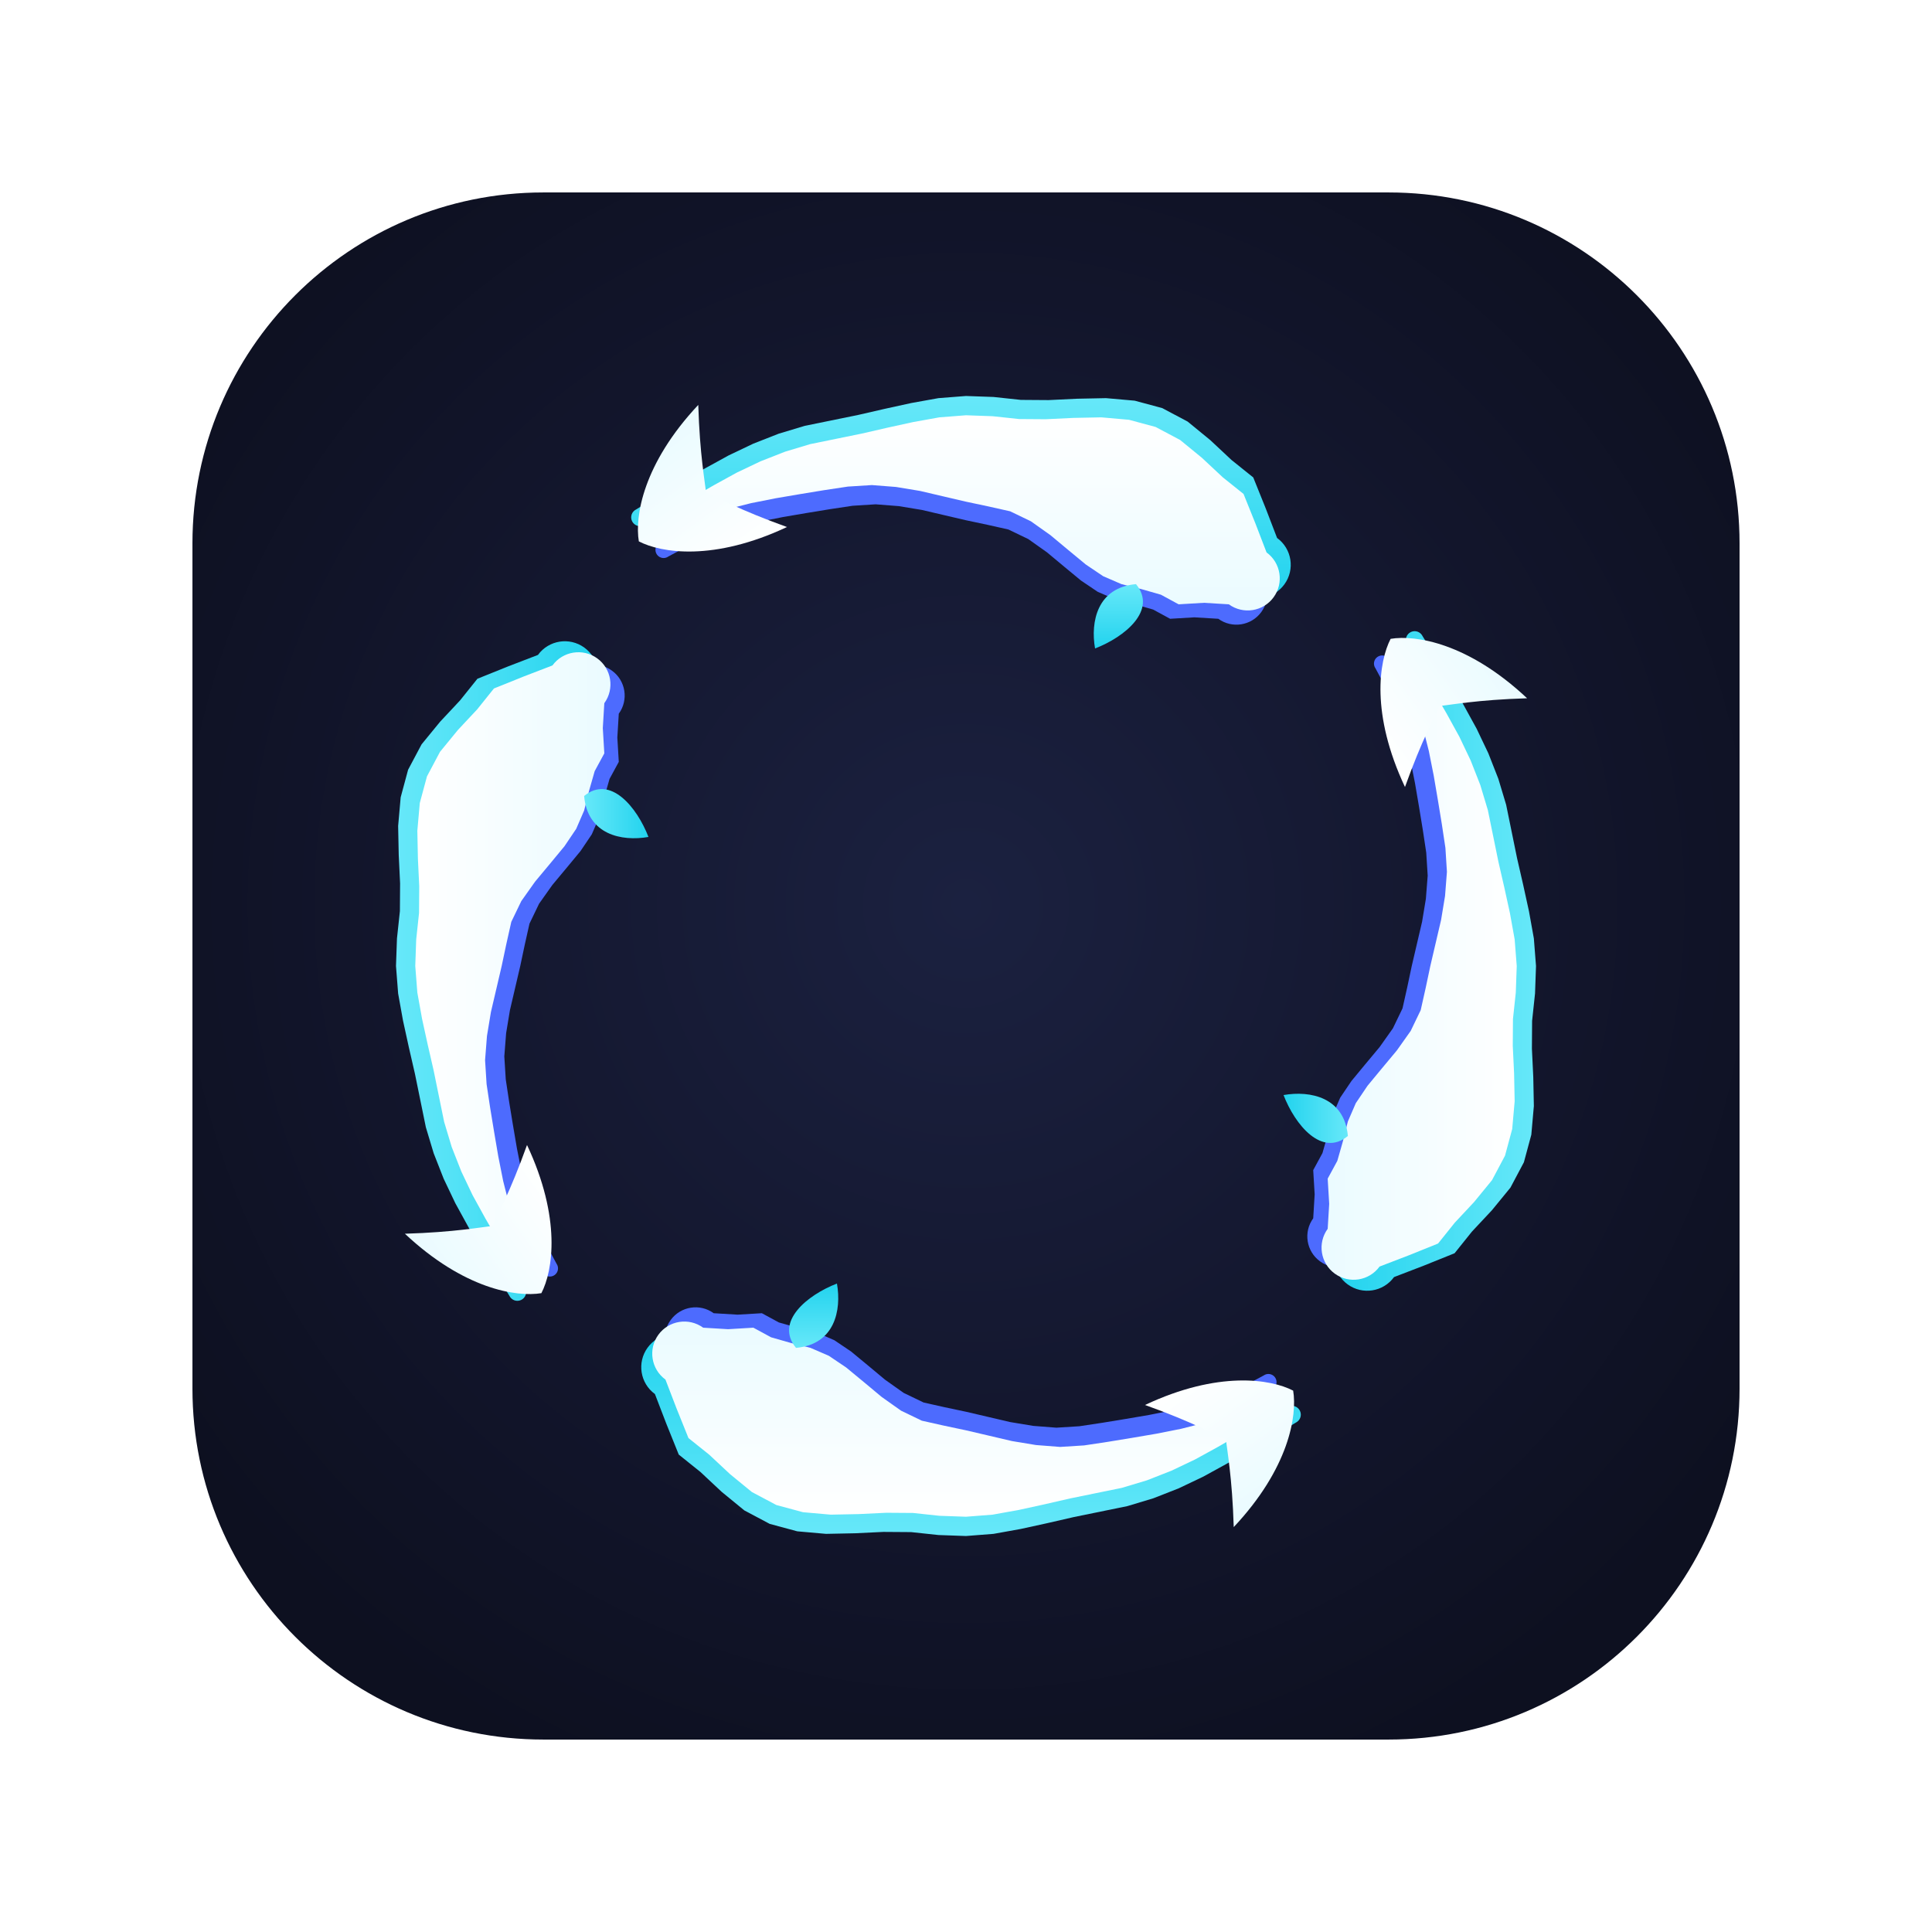
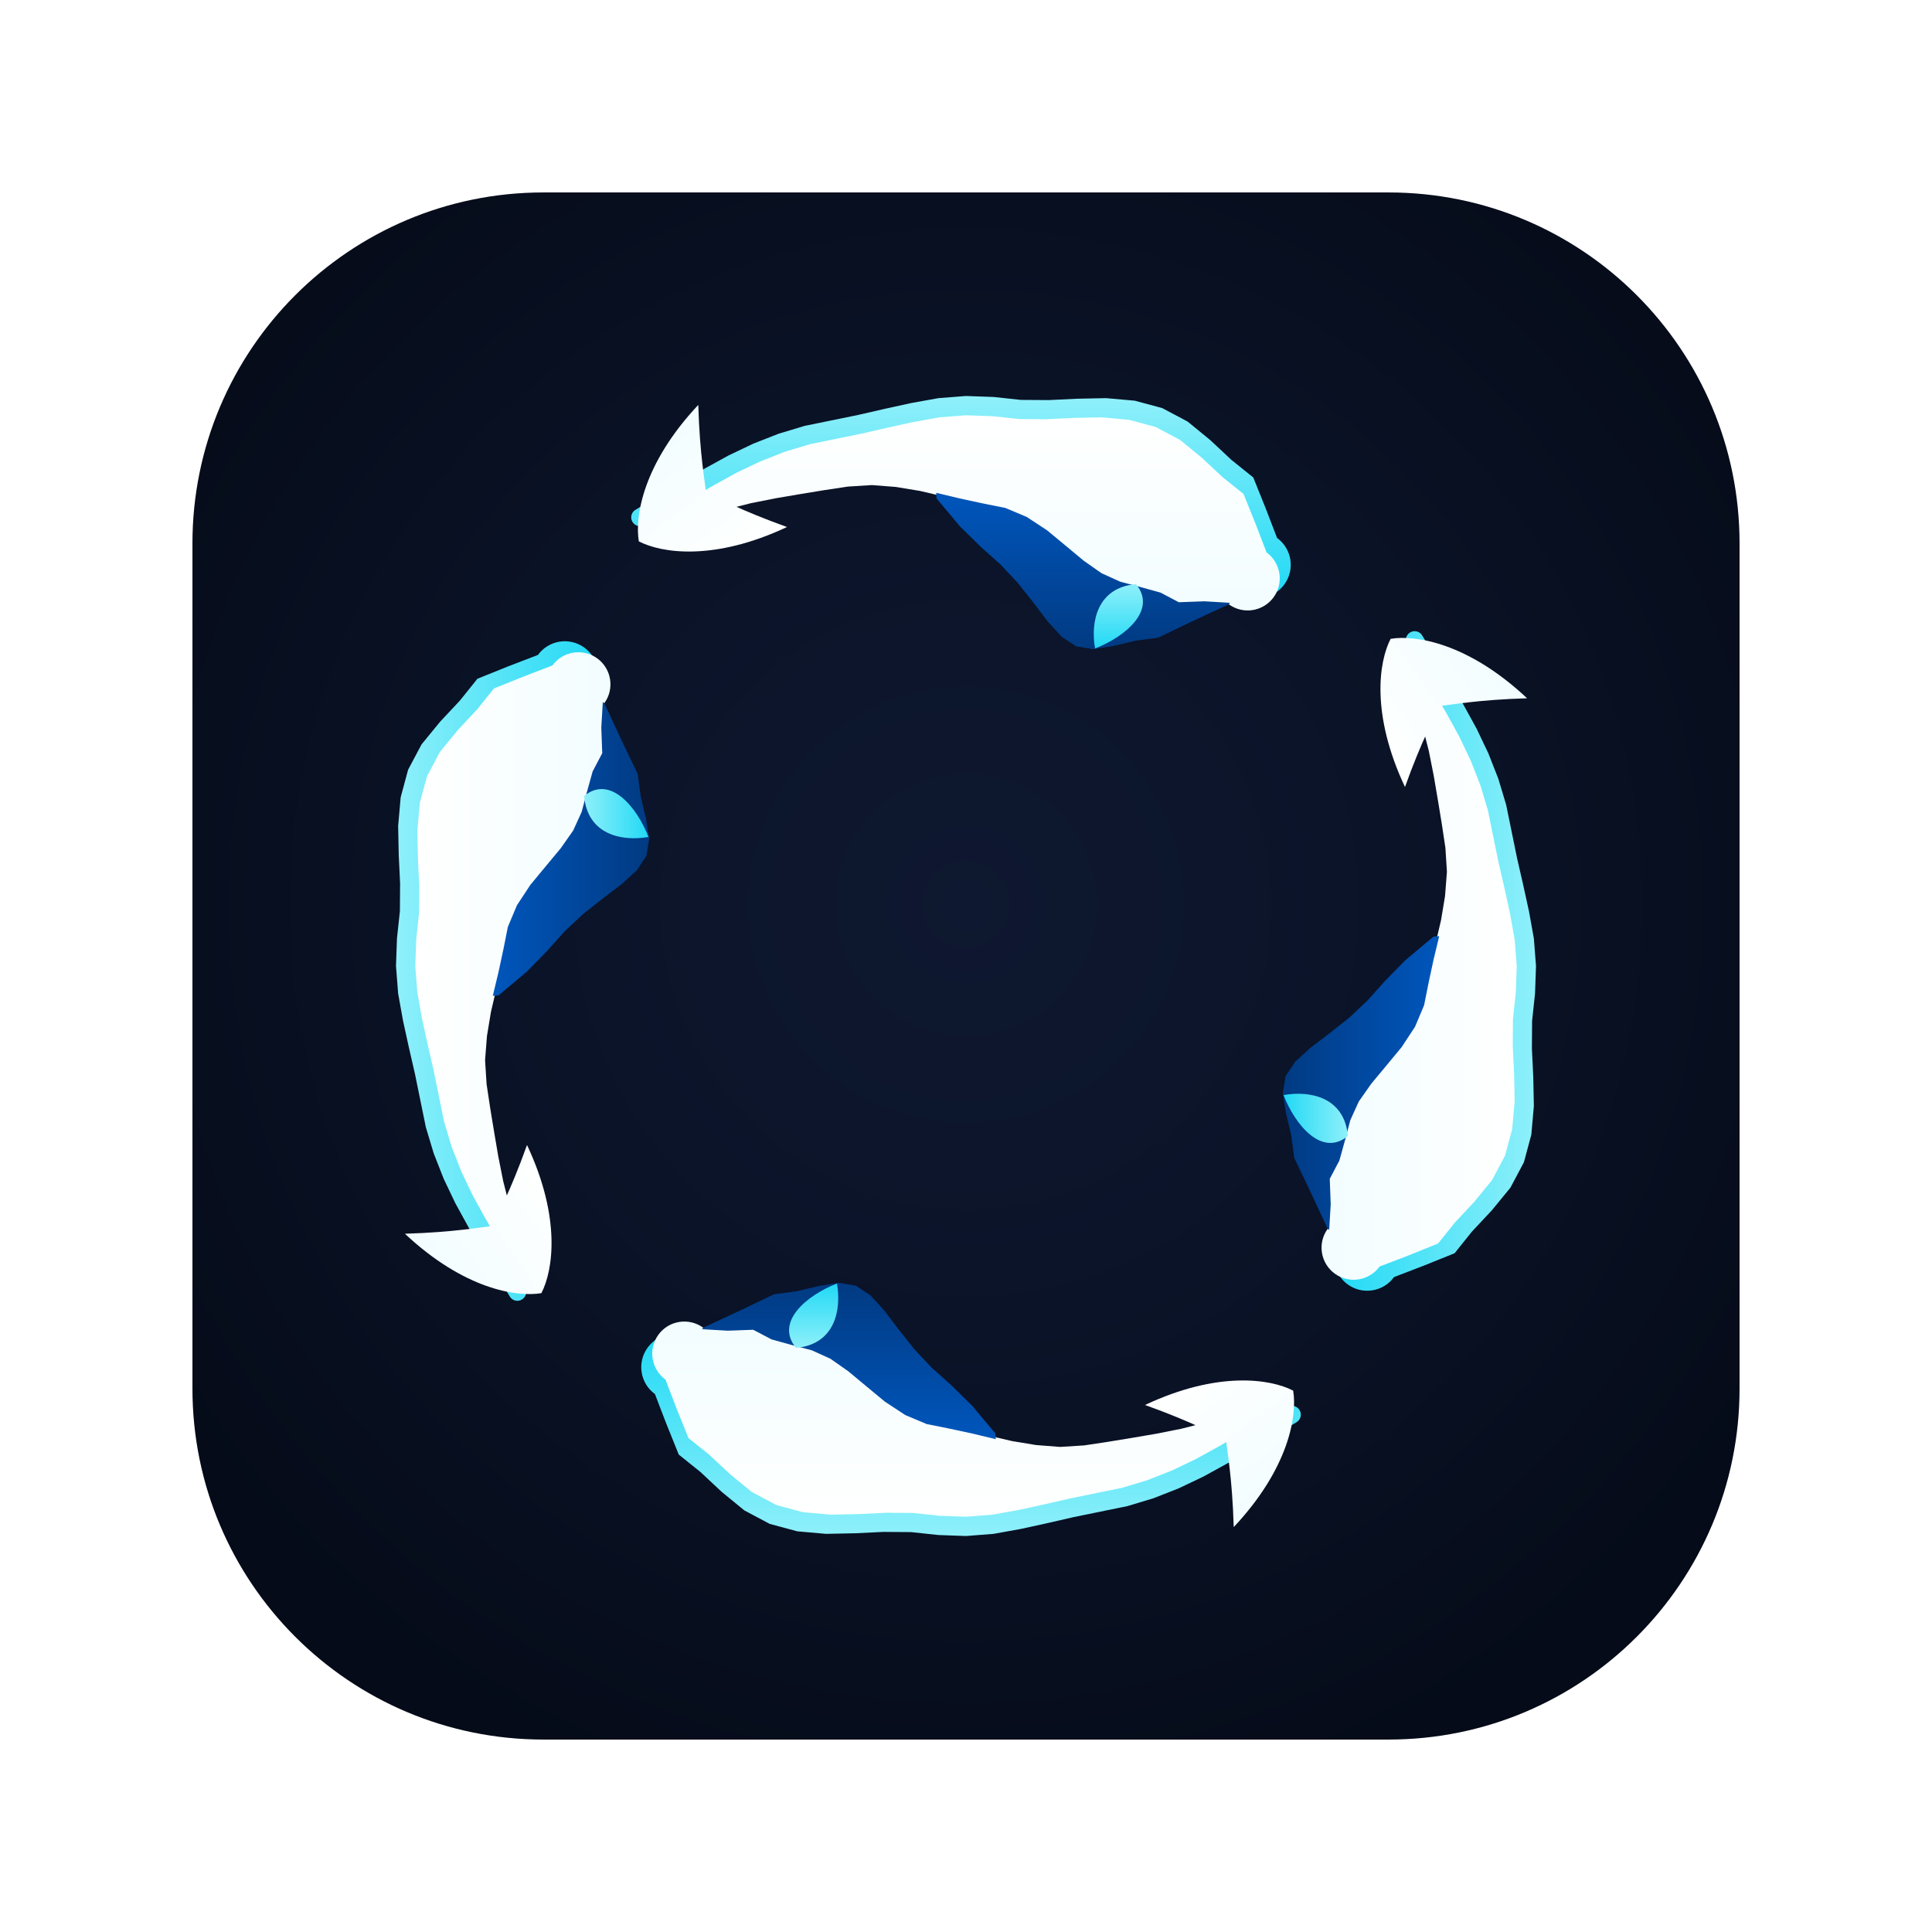
<svg xmlns="http://www.w3.org/2000/svg" width="1024" height="1024" viewBox="0 0 1024 1024">
  <defs>
    <radialGradient id="tileF" cx="0.5" cy="0.46" r="0.62">
-       <stop offset="0" stop-color="#1B2140" />
-       <stop offset="0.65" stop-color="#12152B" />
-       <stop offset="1" stop-color="#0D1020" />
+       <stop offset="0" stop-color="#0E1830" />
+       <stop offset="0.55" stop-color="#0A1226" />
+       <stop offset="1" stop-color="#050B18" />
    </radialGradient>
    <linearGradient id="bodyW" x1="0" y1="0" x2="0" y2="1">
      <stop offset="0" stop-color="#FFFFFF" />
-       <stop offset="1" stop-color="#EAFBFF" />
+       <stop offset="1" stop-color="#F2FDFF" />
    </linearGradient>
    <linearGradient id="rimC" x1="0" y1="0" x2="0" y2="1">
-       <stop offset="0" stop-color="#67E8F9" />
-       <stop offset="1" stop-color="#22D3EE" />
+       <stop offset="0" stop-color="#8FF0FA" />
+       <stop offset="1" stop-color="#21D9F5" />
+     </linearGradient>
+     <linearGradient id="shadowB" x1="0" y1="0" x2="0" y2="1">
+       <stop offset="0" stop-color="#0056BC" />
+       <stop offset="1" stop-color="#013A82" />
    </linearGradient>
    <path id="dp-body" d="M -169.6 -233.4 L -157.7 -240.6 L -145.8 -247.8 L -133.7 -254.8 L -121.5 -261.5 L -108.9 -267.5 L -95.9 -272.6 L -82.6 -276.6 L -68.9 -279.4 L -55.2 -282.2 L -41.7 -285.3 L -28.0 -288.3 L -14.1 -290.8 L 0.0 -291.9 L 14.1 -291.4 L 28.1 -289.9 L 42.3 -289.8 L 56.9 -290.5 L 71.7 -290.8 L 86.4 -289.5 L 100.5 -285.7 L 113.5 -278.8 L 125.1 -269.3 L 136.0 -259.1 L 147.1 -250.2 L 153.5 -234.3 L 159.3 -219.2 A 17.0 17.0 0 0 1 139.3 -191.7 L 126.1 -192.5 L 112.7 -191.7 L 103.3 -196.8 L 92.8 -199.8 L 82.4 -202.4 L 72.7 -206.6 L 63.5 -212.8 L 54.3 -220.4 L 44.7 -228.4 L 34.4 -235.7 L 23.4 -241.0 L 11.8 -243.6 L 0.0 -246.1 L -12.0 -248.9 L -24.4 -251.8 L -37.1 -253.9 L -49.9 -254.9 L -62.6 -254.1 L -75.2 -252.2 L -88.0 -250.1 L -100.9 -247.9 L -114.0 -245.3 L -127.0 -242.0 L -139.9 -237.8 L -152.4 -232.5 L -164.3 -226.1 A 4.5 4.5 0 0 1 -169.6 -233.4 Z" />
+     <path id="dp-shadow" d="M -15.8 -250.8 L -3.3 -247.8 L 8.8 -245.2 L 20.8 -242.8 L 32.2 -238.0 L 43.0 -230.9 L 52.9 -222.7 L 62.4 -214.8 L 71.8 -208.2 L 81.7 -203.7 L 92.3 -200.9 L 103.1 -197.9 L 112.8 -192.8 L 126.3 -193.3 L 139.9 -192.5 L 139.3 -191.7 L 119.1 -182.3 L 101.8 -174.0 L 89.8 -172.4 L 78.0 -169.6 L 67.4 -167.9 L 58.4 -169.4 L 50.7 -174.5 L 43.4 -182.5 L 35.8 -192.5 L 27.5 -203.0 L 18.2 -212.9 L 8.0 -222.0 L -3.1 -232.9 L -15.6 -247.8 Z" />
    <path id="dp-fluke" d="M 8 0 C 2 12 -18 32 -60 40 C -45 18 -39 5 -36 0 C -39 -5 -45 -18 -60 -40 C -18 -32 2 -12 8 0 Z" />
    <path id="dp-fin" d="M 90.1 -202.4 C 101.5 -188.6 84.2 -174.4 68.4 -168.3 C 65.9 -182.5 69.6 -200.6 90.1 -202.4 Z" />
    <g id="dolphin">
      <use href="#dp-body" transform="scale(1.035)" fill="url(#rimC)" />
-       <use href="#dp-body" transform="scale(0.96)" fill="#4D6BFE" />
      <use href="#dp-body" fill="url(#bodyW)" />
+       <use href="#dp-shadow" fill="url(#shadowB)" />
      <use href="#dp-fluke" transform="matrix(-0.809 0.5878 -0.5878 -0.809 -166.931 -229.7608)" fill="url(#bodyW)" />
      <use href="#dp-fin" fill="url(#rimC)" />
    </g>
  </defs>
  <rect x="102" y="102" width="820" height="820" rx="186" fill="url(#tileF)" />
  <g transform="translate(512,512)">
    <use href="#dolphin" />
    <use href="#dolphin" transform="rotate(90)" />
    <use href="#dolphin" transform="rotate(180)" />
    <use href="#dolphin" transform="rotate(270)" />
  </g>
</svg>
